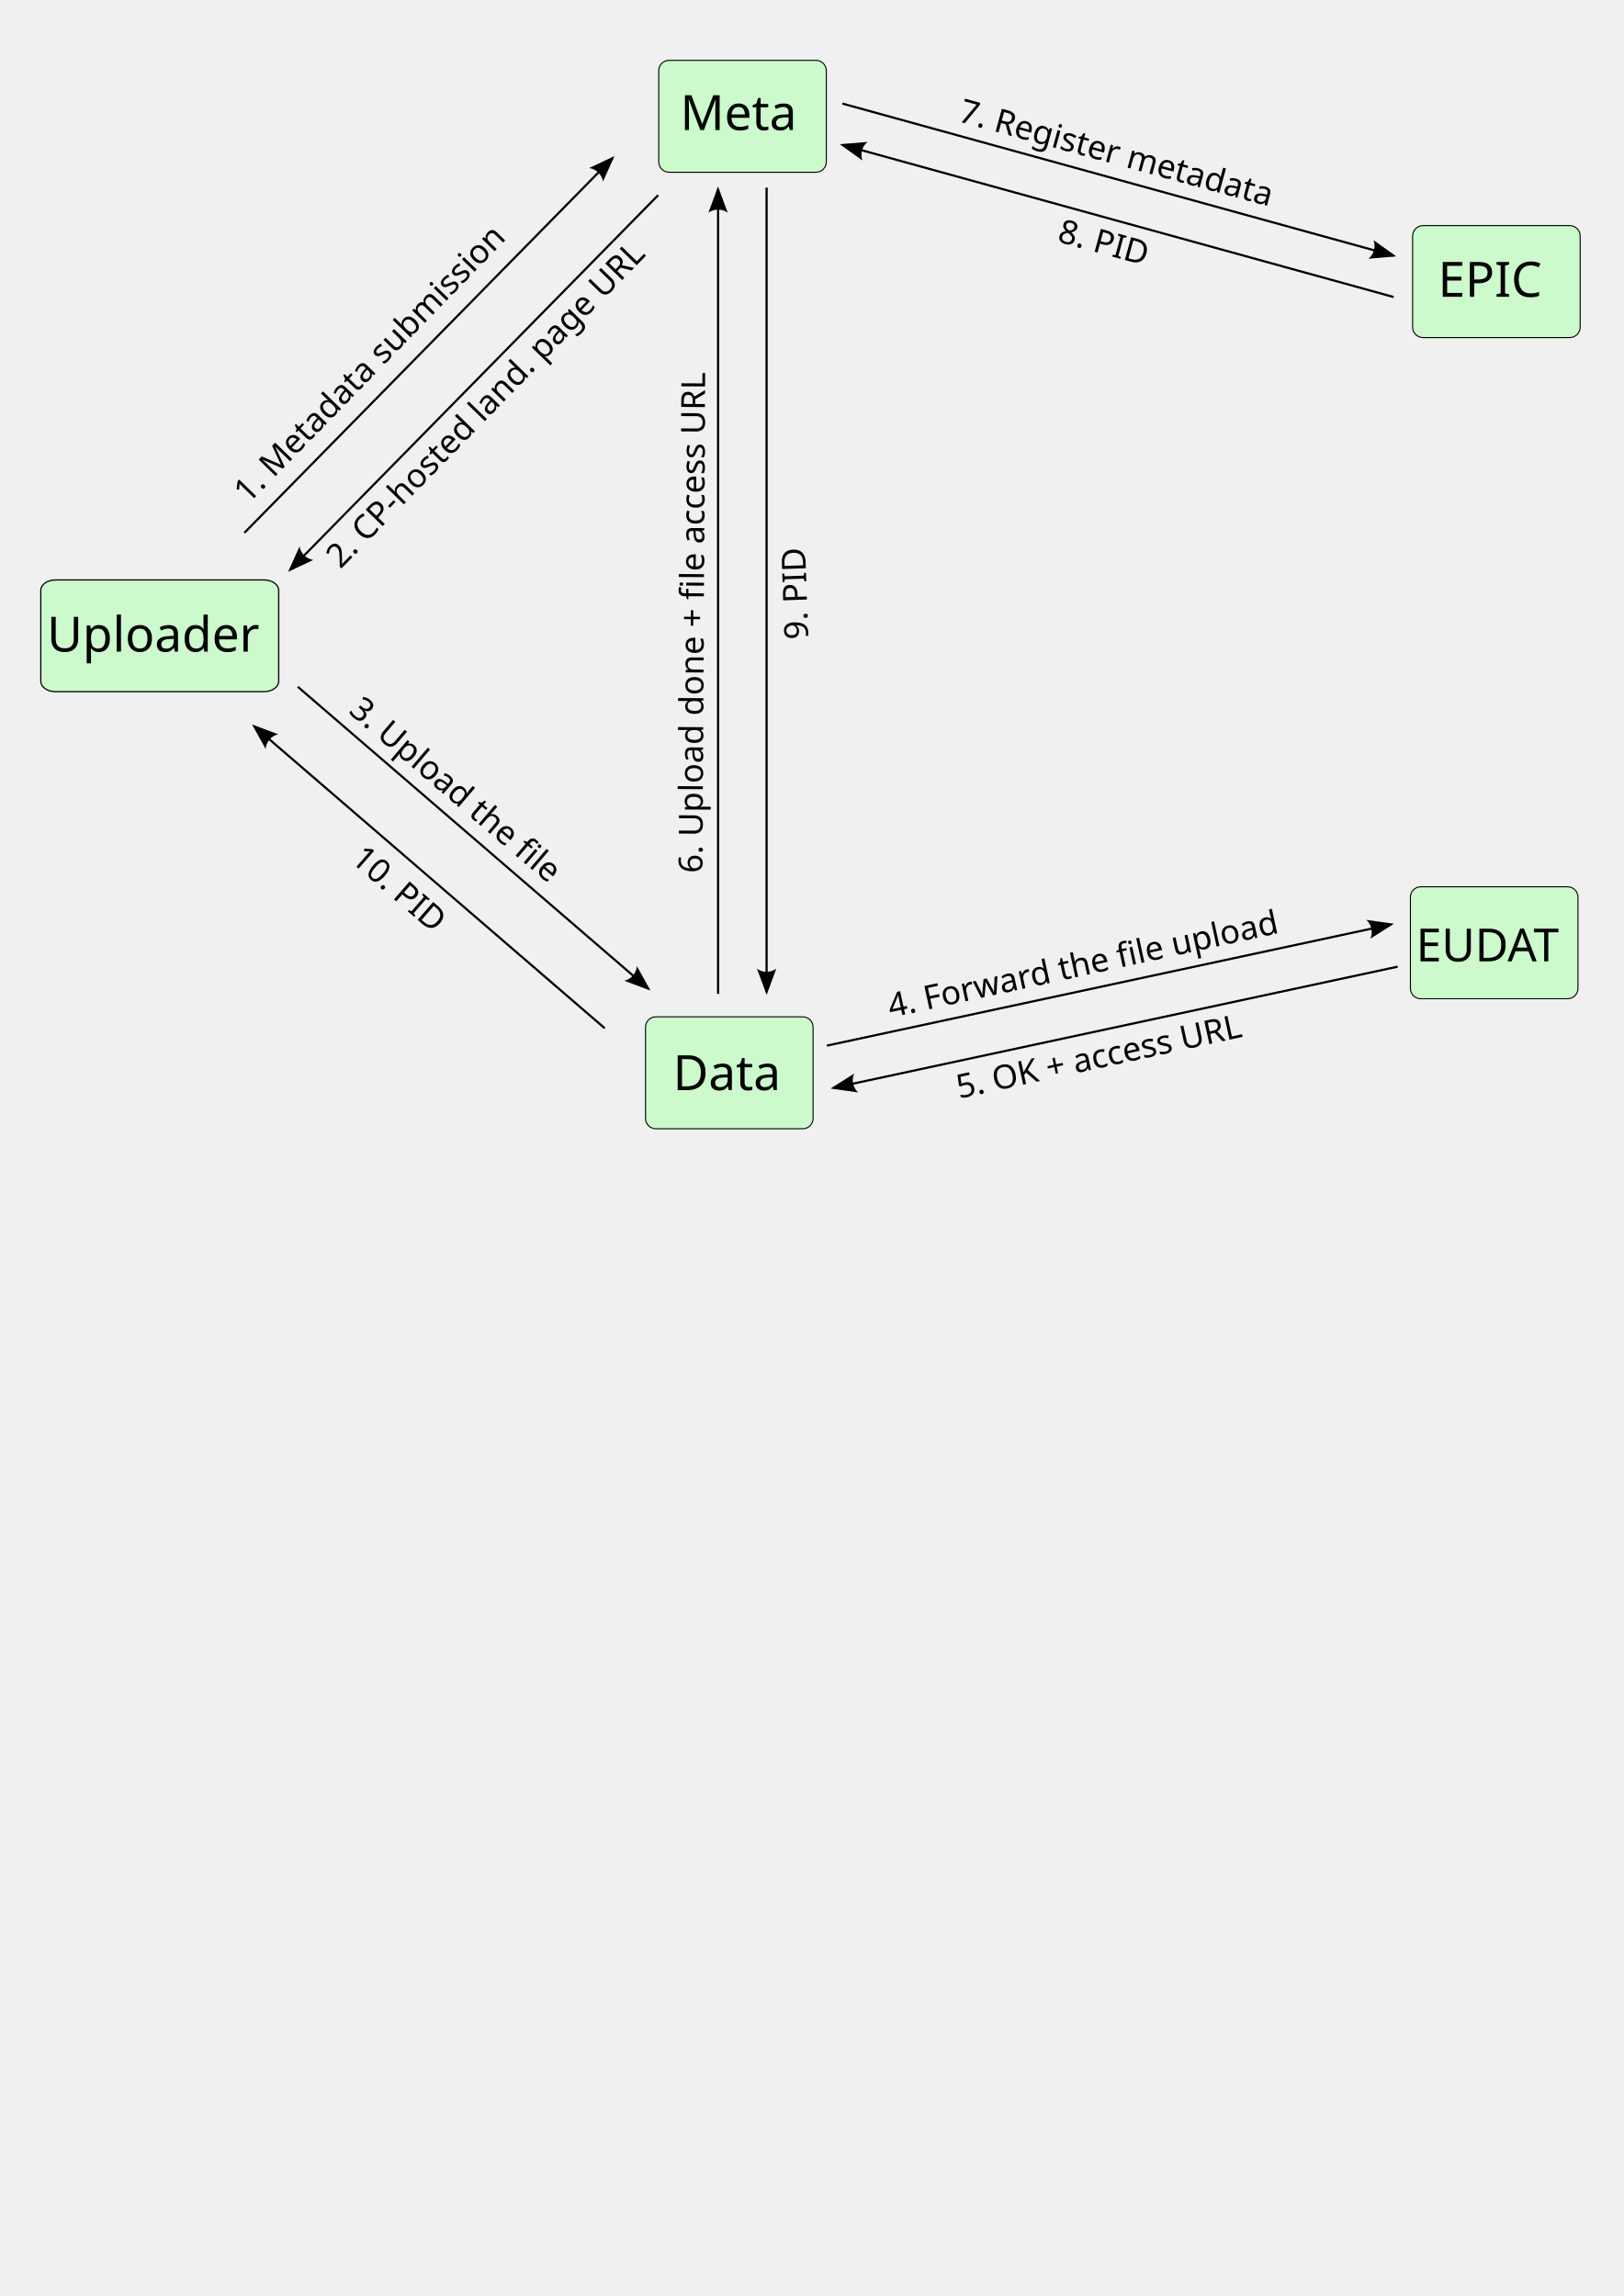
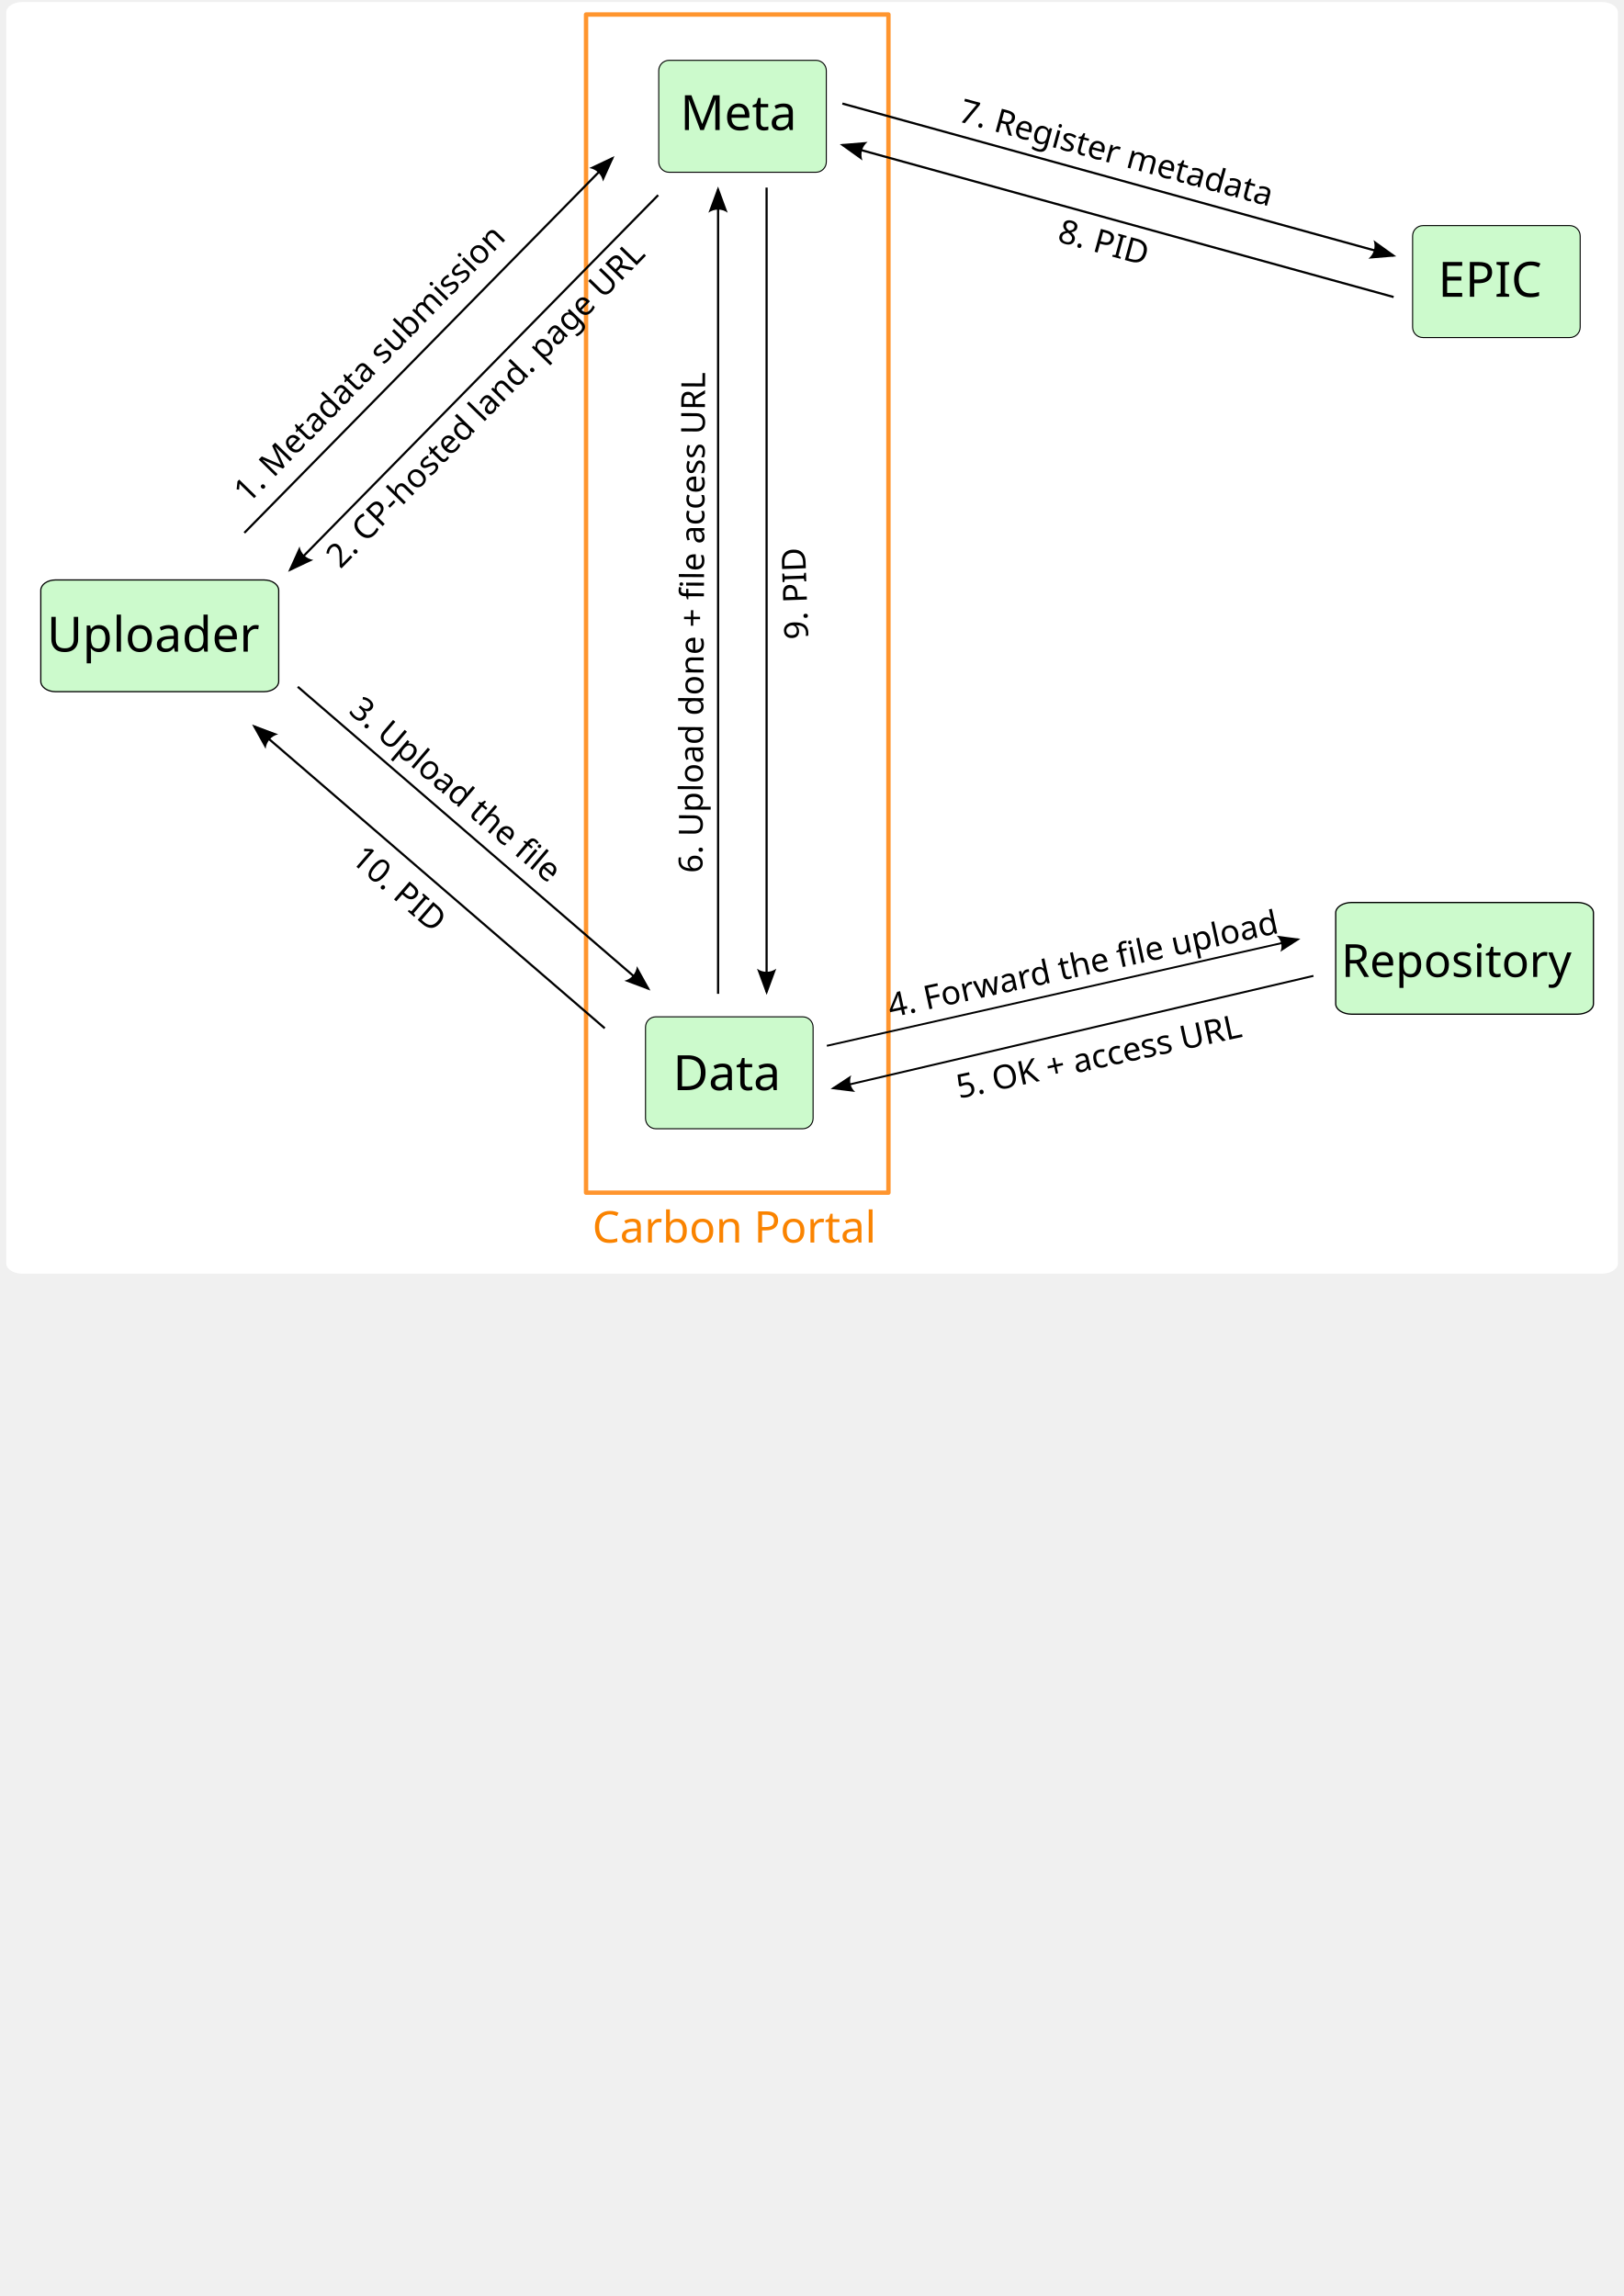
<svg xmlns="http://www.w3.org/2000/svg" width="744.094" height="1052.362" id="svg2" version="1.1">
  <defs id="defs4">
    <marker orient="auto" refY="0.0" refX="0.0" id="Arrow2Lend" style="overflow:visible;">
      <path id="path3831" style="fill-rule:evenodd;stroke-width:0.625;stroke-linejoin:round;" d="M 8.719,4.034 L -2.207,0.016 L 8.719,-4.002 C 6.973,-1.63 6.983,1.616 8.719,4.034 z " transform="scale(1.1) rotate(180) translate(1,0)" />
    </marker>
    <marker orient="auto" refY="0" refX="0" id="Arrow2Lend-2" style="overflow:visible">
      <path id="path3831-2" style="fill-rule:evenodd;stroke-width:0.625;stroke-linejoin:round" d="M 8.719,4.034 -2.207,0.016 8.719,-4.002 c -1.745,2.372 -1.735,5.617 -6e-7,8.035 z" transform="matrix(-1.1,0,0,-1.1,-1.1,0)" />
    </marker>
    <marker orient="auto" refY="0" refX="0" id="Arrow2Lend-4" style="overflow:visible">
      <path id="path3831-9" style="fill-rule:evenodd;stroke-width:0.625;stroke-linejoin:round" d="M 8.719,4.034 -2.207,0.016 8.719,-4.002 c -1.745,2.372 -1.735,5.617 -6e-7,8.035 z" transform="matrix(-1.1,0,0,-1.1,-1.1,0)" />
    </marker>
    <marker orient="auto" refY="0" refX="0" id="Arrow2Lend-6" style="overflow:visible">
      <path id="path3831-1" style="fill-rule:evenodd;stroke-width:0.625;stroke-linejoin:round" d="M 8.719,4.034 -2.207,0.016 8.719,-4.002 c -1.745,2.372 -1.735,5.617 -6e-7,8.035 z" transform="matrix(-1.1,0,0,-1.1,-1.1,0)" />
    </marker>
    <marker orient="auto" refY="0" refX="0" id="Arrow2Lend-0" style="overflow:visible">
      <path id="path3831-96" style="fill-rule:evenodd;stroke-width:0.625;stroke-linejoin:round" d="M 8.719,4.034 -2.207,0.016 8.719,-4.002 c -1.745,2.372 -1.735,5.617 -6e-7,8.035 z" transform="matrix(-1.1,0,0,-1.1,-1.1,0)" />
    </marker>
    <marker orient="auto" refY="0" refX="0" id="Arrow2Lend-06" style="overflow:visible">
      <path id="path3831-0" style="fill-rule:evenodd;stroke-width:0.625;stroke-linejoin:round" d="M 8.719,4.034 -2.207,0.016 8.719,-4.002 c -1.745,2.372 -1.735,5.617 -6e-7,8.035 z" transform="matrix(-1.1,0,0,-1.1,-1.1,0)" />
    </marker>
    <marker orient="auto" refY="0" refX="0" id="Arrow2Lend-02" style="overflow:visible">
      <path id="path3831-5" style="fill-rule:evenodd;stroke-width:0.625;stroke-linejoin:round" d="M 8.719,4.034 -2.207,0.016 8.719,-4.002 c -1.745,2.372 -1.735,5.617 -6e-7,8.035 z" transform="matrix(-1.1,0,0,-1.1,-1.1,0)" />
    </marker>
    <marker orient="auto" refY="0" refX="0" id="Arrow2Lend-1" style="overflow:visible">
      <path id="path3831-7" style="fill-rule:evenodd;stroke-width:0.625;stroke-linejoin:round" d="M 8.719,4.034 -2.207,0.016 8.719,-4.002 c -1.745,2.372 -1.735,5.617 -6e-7,8.035 z" transform="matrix(-1.1,0,0,-1.1,-1.1,0)" />
    </marker>
    <marker orient="auto" refY="0" refX="0" id="Arrow2Lend-3" style="overflow:visible">
      <path id="path3831-92" style="fill-rule:evenodd;stroke-width:0.625;stroke-linejoin:round" d="M 8.719,4.034 -2.207,0.016 8.719,-4.002 c -1.745,2.372 -1.735,5.617 -6e-7,8.035 z" transform="matrix(-1.1,0,0,-1.1,-1.1,0)" />
    </marker>
    <marker orient="auto" refY="0" refX="0" id="Arrow2Lend-5" style="overflow:visible">
      <path id="path3831-28" style="fill-rule:evenodd;stroke-width:0.625;stroke-linejoin:round" d="M 8.719,4.034 -2.207,0.016 8.719,-4.002 c -1.745,2.372 -1.735,5.617 -6e-7,8.035 z" transform="matrix(-1.1,0,0,-1.1,-1.1,0)" />
    </marker>
  </defs>
  <g id="layer1">
+     <rect style="fill:#ffffff;fill-opacity:1;stroke:none;stroke-width:2;stroke-linejoin:round;stroke-miterlimit:4;stroke-dasharray:none;stroke-opacity:1" id="rect4213" width="738.571" height="582.857" x="2.857" y="0.934" rx="7.316" ry="4.746" />
+     <rect style="fill:none;fill-opacity:1;stroke:#ff952e;stroke-width:2;stroke-linejoin:round;stroke-miterlimit:4;stroke-dasharray:none;stroke-opacity:1" id="rect4207" width="138.571" height="540" x="268.571" y="6.648" />
    <rect style="fill:#ccfacc;fill-opacity:1;stroke:#000000;stroke-width:0.565;stroke-miterlimit:4;stroke-opacity:1;stroke-dasharray:none;stroke-dashoffset:0" id="rect2995" width="109.026" height="51.217" x="18.694" y="265.814" rx="6.754" ry="4.749" />
    <rect style="fill:#ccfacc;fill-opacity:1;stroke:#000000;stroke-width:0.475;stroke-miterlimit:4;stroke-opacity:1;stroke-dasharray:none;stroke-dashoffset:0" id="rect2995-0" width="76.791" height="51.307" x="647.356" y="103.409" rx="4.757" ry="4.757" />
    <rect style="fill:#ccfacc;fill-opacity:1;stroke:#000000;stroke-width:0.475;stroke-miterlimit:4;stroke-opacity:1;stroke-dasharray:none;stroke-dashoffset:0" id="rect2995-04" width="76.791" height="51.307" x="295.823" y="466.053" rx="4.757" ry="4.757" />
-     <rect style="fill:#ccfacc;fill-opacity:1;stroke:#000000;stroke-width:0.475;stroke-miterlimit:4;stroke-opacity:1;stroke-dasharray:none;stroke-dashoffset:0" id="rect2995-6" width="76.791" height="51.307" x="646.346" y="406.455" rx="4.757" ry="4.757" />
+     <rect style="fill:#ccfacc;fill-opacity:1;stroke:#000000;stroke-width:0.588;stroke-miterlimit:4;stroke-dasharray:none;stroke-dashoffset:0;stroke-opacity:1" id="rect2995-6" width="118.106" height="51.194" x="612.117" y="413.654" rx="7.316" ry="4.746" />
    <rect style="fill:#ccfacc;fill-opacity:1;stroke:#000000;stroke-width:0.475;stroke-miterlimit:4;stroke-opacity:1;stroke-dasharray:none;stroke-dashoffset:0" id="rect2995-9" width="76.791" height="51.307" x="301.884" y="27.647" rx="4.757" ry="4.757" />
    <path style="fill:none;stroke:#000000;stroke-width:1px;stroke-linecap:butt;stroke-linejoin:miter;stroke-opacity:1;marker-end:url(#Arrow2Lend)" d="M 111.985,244.22 280.68,72.494" id="path3804" />
    <text xml:space="preserve" style="font-size:22.33px;font-style:normal;font-weight:normal;line-height:125%;letter-spacing:0px;word-spacing:0px;fill:#000000;fill-opacity:1;stroke:none;font-family:Sans" x="311.709" y="59.612" id="text4250">
      <tspan id="tspan4252" x="311.709" y="59.612">Meta</tspan>
    </text>
    <text xml:space="preserve" style="font-size:22.33px;font-style:normal;font-weight:normal;line-height:125%;letter-spacing:0px;word-spacing:0px;fill:#000000;fill-opacity:1;stroke:none;font-family:Sans" x="308.384" y="499.648" id="text4250-0">
      <tspan id="tspan4252-0" x="308.384" y="499.648">Data</tspan>
    </text>
    <path style="fill:none;stroke:#000000;stroke-width:1px;stroke-linecap:butt;stroke-linejoin:miter;stroke-opacity:1;marker-end:url(#Arrow2Lend)" d="M 136.464,314.782 297.078,453.173" id="path3804-1" />
    <text xml:space="preserve" style="font-size:22.33px;font-style:normal;font-weight:normal;line-height:125%;letter-spacing:0px;word-spacing:0px;fill:#000000;fill-opacity:1;stroke:none;font-family:Sans" x="21.519" y="298.668" id="text4250-0-6">
      <tspan id="tspan4252-0-3" x="21.519" y="298.668">Uploader</tspan>
    </text>
    <text xml:space="preserve" style="font-size:22.33px;font-style:normal;font-weight:normal;line-height:125%;letter-spacing:0px;word-spacing:0px;fill:#000000;fill-opacity:1;stroke:none;font-family:Sans" x="659.006" y="136.033" id="text4250-0-0">
      <tspan id="tspan4252-0-6" x="659.006" y="136.033">EPIC</tspan>
    </text>
-     <text xml:space="preserve" style="font-size:20.97px;font-style:normal;font-weight:normal;line-height:125%;letter-spacing:0px;word-spacing:0px;fill:#000000;fill-opacity:1;stroke:none;font-family:Sans" x="648.957" y="440.634" id="text4250-0-1">
-       <tspan id="tspan4252-0-0" x="648.957" y="440.634">EUDAT</tspan>
+     <text xml:space="preserve" style="font-style:normal;font-weight:normal;font-size:20.97px;line-height:125%;font-family:Sans;letter-spacing:0px;word-spacing:0px;fill:#000000;fill-opacity:1;stroke:none" x="614.671" y="447.777" id="text4250-0-1">
+       <tspan id="tspan4252-0-0" x="614.671" y="447.777">Repository</tspan>
    </text>
-     <path style="fill:none;stroke:#000000;stroke-width:1px;stroke-linecap:butt;stroke-linejoin:miter;stroke-opacity:1;marker-end:url(#Arrow2Lend)" d="M 378.911,479.257 637.51,423.699" id="path3804-1-4" />
-     <path style="fill:none;stroke:#000000;stroke-width:1px;stroke-linecap:butt;stroke-linejoin:miter;stroke-opacity:1;marker-end:url(#Arrow2Lend)" d="M 640.509,443.065 381.91,498.623" id="path3804-1-4-9" />
+     <path style="fill:none;stroke:#000000;stroke-width:0.856px;stroke-linecap:butt;stroke-linejoin:miter;stroke-opacity:1;marker-end:url(#Arrow2Lend)" d="M 378.914,479.337 594.847,430.565" id="path3804-1-4" />
+     <path style="fill:none;stroke:#000000;stroke-width:0.889px;stroke-linecap:butt;stroke-linejoin:miter;stroke-opacity:1;marker-end:url(#Arrow2Lend)" d="M 601.918,447.278 381.753,498.812" id="path3804-1-4-9" />
    <path style="fill:none;stroke:#000000;stroke-width:1px;stroke-linecap:butt;stroke-linejoin:miter;stroke-opacity:1;marker-end:url(#Arrow2Lend)" d="m 329.08,455.515 0,-368.706" id="path3804-2" />
    <path style="fill:none;stroke:#000000;stroke-width:1px;stroke-linecap:butt;stroke-linejoin:miter;stroke-opacity:1;marker-end:url(#Arrow2Lend)" d="M 386.032,47.47 638.57,117.17" id="path3804-29" />
    <path style="fill:none;stroke:#000000;stroke-width:1px;stroke-linecap:butt;stroke-linejoin:miter;stroke-opacity:1;marker-end:url(#Arrow2Lend)" d="M 638.657,136.139 386.119,66.438" id="path3804-29-6" />
    <path style="fill:none;stroke:#000000;stroke-width:1px;stroke-linecap:butt;stroke-linejoin:miter;stroke-opacity:1;marker-end:url(#Arrow2Lend)" d="M 301.623,89.437 132.927,261.163" id="path3804-8" />
    <path style="fill:none;stroke:#000000;stroke-width:1px;stroke-linecap:butt;stroke-linejoin:miter;stroke-opacity:1;marker-end:url(#Arrow2Lend)" d="m 351.307,85.981 0,368.706" id="path3804-2-2" />
    <path style="fill:none;stroke:#000000;stroke-width:1px;stroke-linecap:butt;stroke-linejoin:miter;stroke-opacity:1;marker-end:url(#Arrow2Lend)" d="M 277.14,471.304 116.525,332.913" id="path3804-1-6" />
    <text xml:space="preserve" style="font-size:15.201px;font-style:normal;font-weight:normal;line-height:125%;letter-spacing:0px;word-spacing:0px;fill:#000000;fill-opacity:1;stroke:none;font-family:Sans" x="-86.439" y="242.738" id="text4549" transform="matrix(0.6975557,-0.7165306,0.7165306,0.6975557,0,0)">
      <tspan id="tspan4551" x="-86.439" y="242.738">1. Metadata submission</tspan>
    </text>
    <text xml:space="preserve" style="font-size:15.201px;font-style:normal;font-weight:normal;line-height:125%;letter-spacing:0px;word-spacing:0px;fill:#000000;fill-opacity:1;stroke:none;font-family:Sans" x="-78.253" y="293.859" id="text4549-5" transform="matrix(0.6975557,-0.7165306,0.7165306,0.6975557,0,0)">
      <tspan id="tspan4551-6" x="-78.253" y="293.859">2. CP-hosted land. page URL</tspan>
    </text>
    <text xml:space="preserve" style="font-size:15.201px;font-style:normal;font-weight:normal;line-height:125%;letter-spacing:0px;word-spacing:0px;fill:#000000;fill-opacity:1;stroke:none;font-family:Sans" x="333.083" y="145.017" id="text4549-7" transform="matrix(0.7608341,0.6489465,-0.6489465,0.7608341,0,0)">
      <tspan id="tspan4551-2" x="333.083" y="145.017">3. Upload the file</tspan>
    </text>
    <text xml:space="preserve" style="font-size:15.201px;font-style:normal;font-weight:normal;line-height:125%;letter-spacing:0px;word-spacing:0px;fill:#000000;fill-opacity:1;stroke:none;font-family:Sans" x="299.415" y="542.689" id="text4549-7-0" transform="matrix(0.9770382,-0.2130644,0.2130644,0.9770382,0,0)">
      <tspan id="tspan4551-2-4" x="299.415" y="542.689">4. Forward the file upload</tspan>
    </text>
    <text xml:space="preserve" style="font-size:15.201px;font-style:normal;font-weight:normal;line-height:125%;letter-spacing:0px;word-spacing:0px;fill:#000000;fill-opacity:1;stroke:none;font-family:Sans" x="322.127" y="585.645" id="text4549-7-0-4" transform="matrix(0.9770382,-0.2130644,0.2130644,0.9770382,0,0)">
      <tspan id="tspan4551-2-4-2" x="322.127" y="585.645">5. OK + access URL</tspan>
    </text>
    <text xml:space="preserve" style="font-size:15.201px;font-style:normal;font-weight:normal;line-height:125%;letter-spacing:0px;word-spacing:0px;fill:#000000;fill-opacity:1;stroke:none;font-family:Sans" x="-398.42" y="324.076" id="text4549-7-0-4-0" transform="matrix(0.00550117,-0.9999849,0.9999849,0.00550117,0,0)">
      <tspan id="tspan4551-2-4-2-4" x="-398.42" y="324.076">6. Upload done + file access URL</tspan>
    </text>
    <text xml:space="preserve" style="font-size:15.201px;font-style:normal;font-weight:normal;line-height:125%;letter-spacing:0px;word-spacing:0px;fill:#000000;fill-opacity:1;stroke:none;font-family:Sans" x="437.828" y="-62.177" id="text4549-7-4" transform="matrix(0.9645777,0.2637989,-0.2637989,0.9645777,0,0)">
      <tspan id="tspan4551-2-1" x="437.828" y="-62.177">7. Register metadata</tspan>
    </text>
    <text xml:space="preserve" style="font-size:15.201px;font-style:normal;font-weight:normal;line-height:125%;letter-spacing:0px;word-spacing:0px;fill:#000000;fill-opacity:1;stroke:none;font-family:Sans" x="496.122" y="-21.031" id="text4549-7-4-6" transform="matrix(0.9645777,0.2637989,-0.2637989,0.9645777,0,0)">
      <tspan id="tspan4551-2-1-9" x="496.122" y="-21.031">8. PID</tspan>
    </text>
    <text xml:space="preserve" style="font-size:15.201px;font-style:normal;font-weight:normal;line-height:125%;letter-spacing:0px;word-spacing:0px;fill:#000000;fill-opacity:1;stroke:none;font-family:Sans" x="-305.373" y="360.217" id="text4549-7-4-6-9" transform="matrix(-0.0339712,-0.9994228,0.9994228,-0.0339712,0,0)">
      <tspan id="tspan4551-2-1-9-5" x="-305.373" y="360.217">9. PID</tspan>
    </text>
    <text xml:space="preserve" style="font-size:15.201px;font-style:normal;font-weight:normal;line-height:125%;letter-spacing:0px;word-spacing:0px;fill:#000000;fill-opacity:1;stroke:none;font-family:Sans" x="379.691" y="192.935" id="text4549-7-4-6-9-2" transform="matrix(0.7551845,0.6555123,-0.6555123,0.7551845,0,0)">
      <tspan id="tspan4551-2-1-9-5-6" x="379.691" y="192.935">10. PID</tspan>
    </text>
+     <text xml:space="preserve" style="font-style:normal;font-weight:normal;font-size:40px;line-height:125%;font-family:sans-serif;letter-spacing:0px;word-spacing:0px;fill:#fa8300;fill-opacity:1;stroke:none;stroke-width:1px;stroke-linecap:butt;stroke-linejoin:miter;stroke-opacity:1;" x="271.429" y="569.505" id="text4209">
+       <tspan id="tspan4211" x="271.429" y="569.505" style="font-size:20px;fill:#fa8300;fill-opacity:1;stroke:none;stroke-opacity:1;">Carbon Portal</tspan>
+     </text>
  </g>
</svg>
